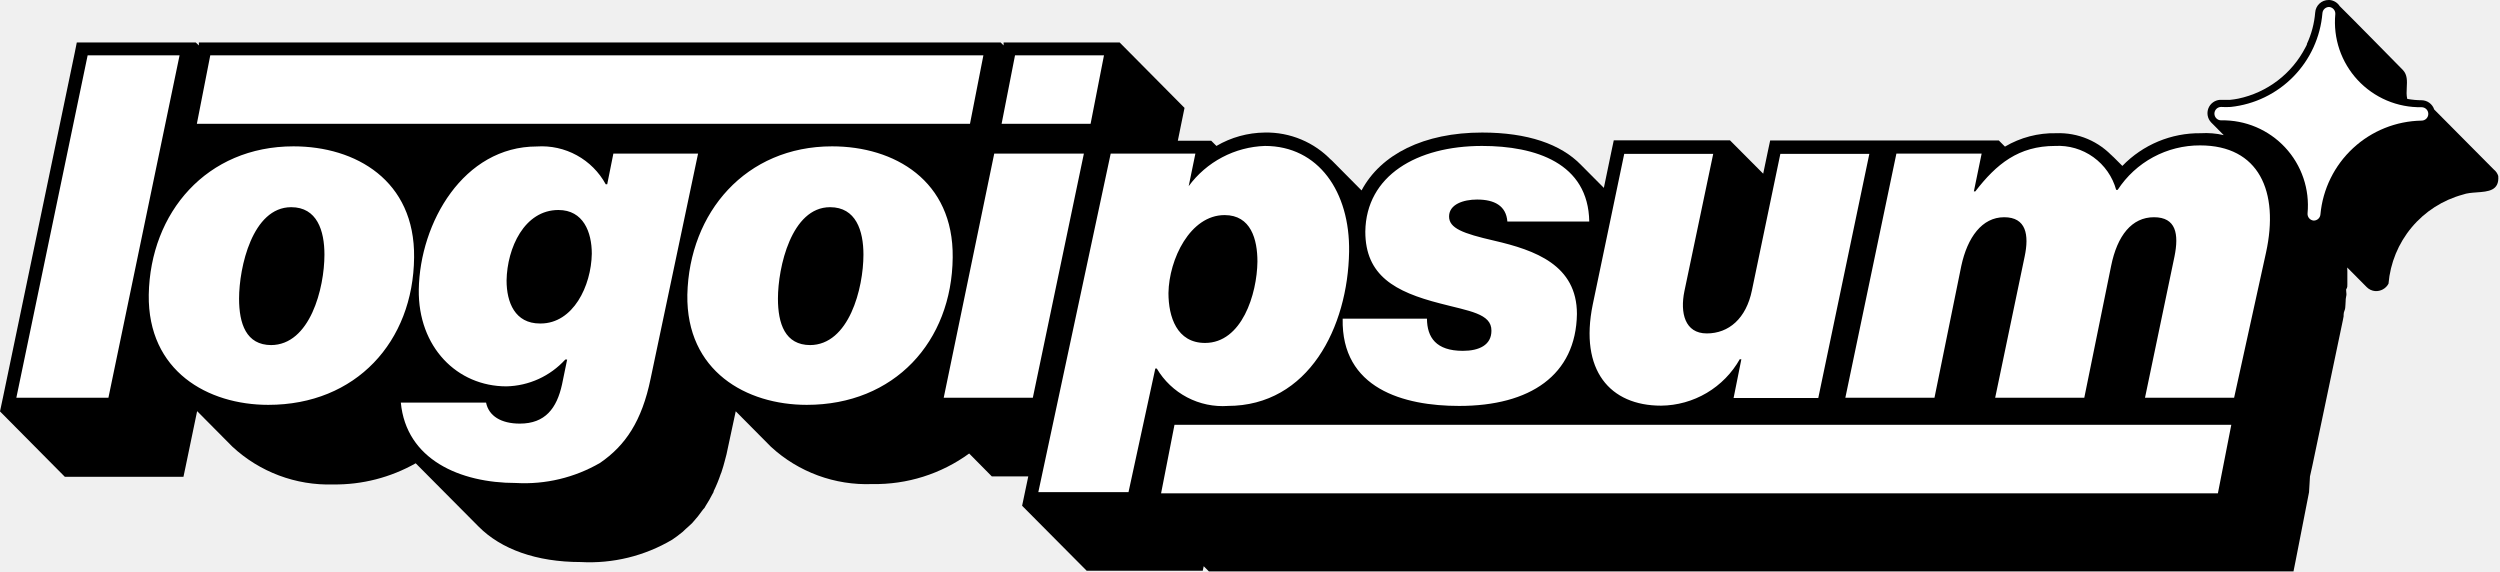
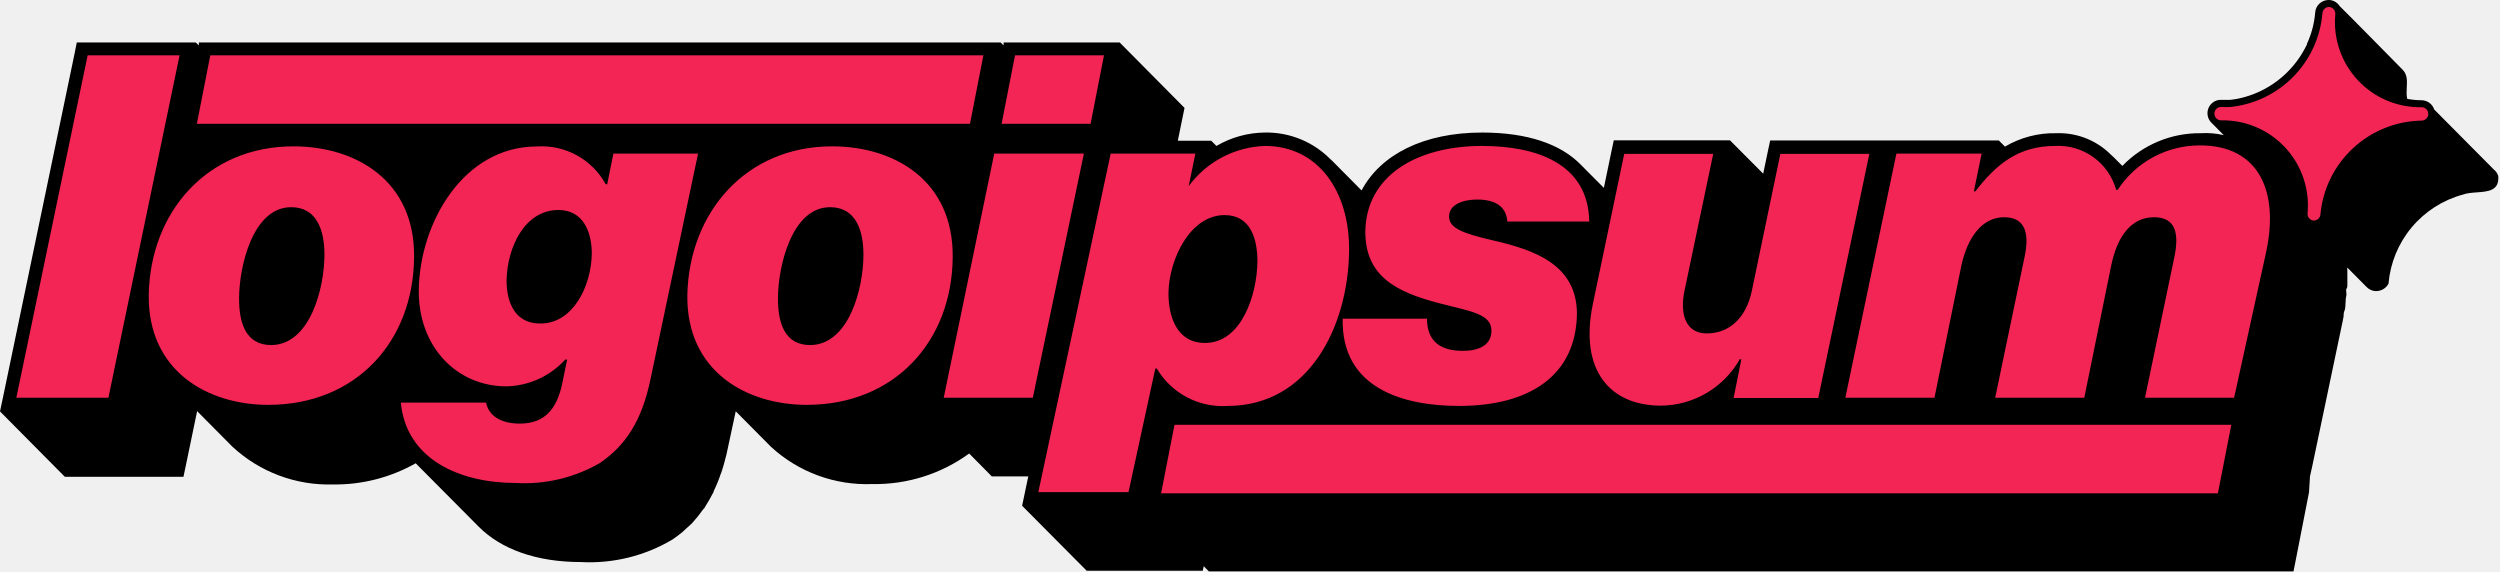
<svg xmlns="http://www.w3.org/2000/svg" id="logo-78" width="175" height="40" viewBox="0 0 175 40" fill="none">
  <path class="ccustom" d="M170.394 7.664L174.568 11.867C174.714 11.983 174.822 12.14 174.878 12.317C174.963 13.351 174.18 13.408 173.38 13.466C173.034 13.491 172.685 13.516 172.402 13.621C170.998 14.001 169.746 14.803 168.815 15.919C167.883 17.035 167.318 18.411 167.195 19.859C167.105 20.027 166.969 20.164 166.802 20.256C166.636 20.347 166.447 20.389 166.257 20.375C166.037 20.356 165.831 20.259 165.675 20.103L164.305 18.724C164.315 18.818 164.315 18.912 164.315 18.987V19.897C164.315 19.954 164.317 20.01 164.31 20.065C164.301 20.127 164.28 20.189 164.231 20.253V20.338C164.231 20.381 164.236 20.421 164.241 20.462C164.251 20.545 164.262 20.631 164.231 20.75C164.201 20.862 164.198 20.992 164.194 21.109C164.193 21.178 164.191 21.242 164.184 21.294C164.174 21.367 164.174 21.445 164.168 21.522C164.162 21.595 164.15 21.667 164.118 21.735C164.074 21.831 164.059 21.922 164.055 22.014C164.052 22.058 164.052 22.103 164.052 22.148L163.996 22.439L161.867 32.589L161.698 33.349L161.632 34.456L160.694 39.249L160.544 40H84.625L84.259 39.634L84.193 39.953H76.069L71.548 35.403L71.979 33.349H69.428L67.842 31.745C65.875 33.178 63.493 33.928 61.06 33.884C58.444 33.987 55.894 33.049 53.968 31.276L51.501 28.79L50.966 31.285C50.901 31.642 50.816 31.979 50.722 32.308L50.638 32.617L50.497 33.068C50.486 33.107 50.47 33.144 50.45 33.18C50.311 33.594 50.145 33.998 49.953 34.39C49.958 34.405 49.958 34.422 49.953 34.437C49.928 34.489 49.9 34.539 49.869 34.587C49.727 34.867 49.571 35.14 49.4 35.403C49.368 35.451 49.34 35.502 49.315 35.553L49.212 35.666C48.983 35.995 48.732 36.308 48.462 36.604C48.387 36.678 48.313 36.748 48.238 36.816C48.161 36.886 48.083 36.955 48.002 37.026L47.795 37.223C47.665 37.331 47.532 37.436 47.396 37.536C47.284 37.619 47.17 37.699 47.054 37.777C45.121 38.922 42.891 39.467 40.647 39.343C37.552 39.343 35.075 38.443 33.508 36.867L29.099 32.43C27.338 33.426 25.344 33.938 23.321 33.912C20.713 33.992 18.178 33.042 16.266 31.266L13.799 28.78L13.002 32.617L12.842 33.377H4.54L0 28.799L0.235 27.692L5.225 3.724L5.375 2.974H13.705L13.921 3.18V2.974H70.047L70.253 3.18V2.974H78.377L82.917 7.552L82.692 8.649L82.448 9.85H84.784L85.15 10.216C86.178 9.613 87.345 9.29 88.537 9.278C89.413 9.26 90.282 9.427 91.09 9.766C91.898 10.105 92.626 10.61 93.227 11.248L93.105 11.107L95.309 13.33C96.651 10.807 99.662 9.278 103.752 9.278C106.923 9.278 109.259 10.084 110.675 11.548L112.27 13.152L112.805 10.572L112.964 9.822H121.097L123.424 12.158L123.752 10.582L123.912 9.831H139.916L140.347 10.263C141.431 9.623 142.672 9.298 143.931 9.325C144.688 9.295 145.442 9.434 146.14 9.73C146.837 10.027 147.46 10.475 147.964 11.041C147.938 11.012 147.913 10.982 147.888 10.953C147.843 10.899 147.798 10.847 147.75 10.798L148.565 11.614C149.275 10.878 150.129 10.296 151.072 9.902C152.016 9.509 153.03 9.312 154.052 9.325C154.595 9.291 155.137 9.337 155.663 9.46L154.775 8.565C154.654 8.435 154.572 8.274 154.539 8.1C154.506 7.926 154.523 7.746 154.587 7.581C154.652 7.417 154.762 7.273 154.905 7.169C155.048 7.064 155.217 7.001 155.394 6.989H156.107C156.299 6.97 156.49 6.942 156.679 6.904C157.676 6.695 158.614 6.266 159.425 5.65C160.237 5.033 160.901 4.244 161.37 3.34C161.411 3.27 161.448 3.198 161.482 3.124V3.077C161.805 2.382 162.001 1.636 162.064 0.872C162.08 0.635 162.187 0.413 162.361 0.251C162.535 0.089 162.764 -0.001 163.002 2.72188e-06H163.077C163.219 0.014 163.357 0.059 163.479 0.134C163.601 0.209 163.704 0.311 163.781 0.432C164.456 1.088 168.208 4.906 168.208 4.906C168.521 5.242 168.498 5.679 168.474 6.12C168.459 6.394 168.444 6.669 168.508 6.923C168.679 6.954 168.852 6.977 169.024 6.993C169.19 7.008 169.356 7.016 169.522 7.017C169.716 7.021 169.905 7.085 170.061 7.201C170.217 7.317 170.334 7.479 170.394 7.664Z" fill="black" />
-   <path d="M42.936 10.751H48.865L45.544 26.501C44.934 29.484 43.771 31.191 42.007 32.401C40.224 33.437 38.175 33.926 36.116 33.809C32.195 33.809 28.433 32.167 28.058 28.18H34.024C34.212 29.118 35.075 29.653 36.388 29.653C38.161 29.653 38.977 28.584 39.343 26.904L39.7 25.169H39.568C39.045 25.744 38.41 26.207 37.702 26.53C36.994 26.852 36.228 27.028 35.45 27.045C31.998 27.045 29.259 24.296 29.315 20.272C29.39 15.582 32.448 10.253 37.58 10.253C38.552 10.188 39.523 10.402 40.377 10.871C41.232 11.34 41.934 12.043 42.401 12.899H42.505L42.936 10.751ZM37.842 22.645C40.122 22.645 41.388 20.019 41.426 17.758C41.426 16.248 40.835 14.7 39.09 14.7C36.707 14.7 35.497 17.355 35.46 19.634C35.46 21.173 36.051 22.645 37.795 22.645M104.4 23.152C104.4 24.156 103.536 24.559 102.401 24.559C100.525 24.559 99.897 23.621 99.887 22.308H93.987C93.884 27.204 98.255 28.415 102.139 28.415C107.101 28.415 110.319 26.266 110.385 21.979C110.385 18.555 107.467 17.514 104.597 16.848C102.392 16.341 101.426 15.976 101.435 15.141C101.445 14.306 102.43 13.968 103.396 13.968C104.606 13.968 105.431 14.4 105.516 15.507H111.248C111.182 11.416 107.495 10.216 103.743 10.216C99.184 10.216 95.628 12.289 95.572 16.21C95.572 19.296 97.655 20.431 100.797 21.238C102.814 21.773 104.418 21.942 104.4 23.152ZM148.236 13.293H148.133C147.878 12.369 147.314 11.56 146.536 11.001C145.758 10.441 144.812 10.164 143.855 10.216C141.304 10.216 139.747 11.482 138.274 13.396H138.171L138.715 10.751H132.748L129.174 27.842H135.413L137.289 18.621C137.72 16.613 138.743 15.206 140.291 15.206C141.839 15.206 142.045 16.445 141.726 17.955L139.662 27.842H145.9L147.777 18.621C148.208 16.482 149.231 15.206 150.778 15.206C152.326 15.206 152.533 16.379 152.214 17.955L150.15 27.842H156.388L158.621 17.683C159.559 13.396 158.124 10.178 154.006 10.178C152.86 10.174 151.732 10.456 150.724 11C149.716 11.544 148.861 12.332 148.236 13.293ZM1.144 27.842H7.589L12.57 3.874H6.135L1.144 27.842ZM20.544 10.244C24.897 10.244 29.052 12.627 28.987 18.021C28.93 23.921 24.916 28.34 18.78 28.34C14.559 28.34 10.338 25.994 10.413 20.628C10.516 14.869 14.475 10.244 20.544 10.244ZM18.959 24.156C21.707 24.156 22.711 20.169 22.711 17.824C22.711 16.145 22.195 14.503 20.384 14.503C17.664 14.503 16.735 18.724 16.735 20.901C16.735 22.645 17.223 24.156 18.996 24.156M14.719 3.874L13.78 8.668H67.899L68.837 3.874H14.719ZM58.246 10.244C62.598 10.244 66.754 12.627 66.689 18.021C66.632 23.921 62.608 28.34 56.473 28.34C52.251 28.34 48.03 25.994 48.114 20.628C48.246 14.869 52.204 10.244 58.246 10.244ZM56.688 24.156C59.437 24.156 60.441 20.169 60.441 17.824C60.441 16.145 59.916 14.503 58.105 14.503C55.394 14.503 54.456 18.724 54.456 20.901C54.456 22.645 54.944 24.156 56.726 24.156M71.051 3.874L70.112 8.668H76.341L77.279 3.874H71.051ZM66.06 27.842H72.298L75.872 10.751H69.597L66.06 27.842ZM85.966 28.415C84.973 28.485 83.98 28.278 83.099 27.815C82.217 27.353 81.482 26.654 80.975 25.797H80.872L78.996 34.447H72.683L77.749 10.751H83.677L83.208 13.03C83.827 12.188 84.629 11.497 85.554 11.01C86.478 10.522 87.501 10.251 88.546 10.216C92.298 10.216 94.503 13.433 94.437 17.617C94.353 22.88 91.623 28.415 85.929 28.415H85.966ZM85.722 15.056C83.311 15.056 81.829 18.143 81.792 20.516C81.792 22.167 82.373 24.006 84.353 24.006C86.932 24.006 87.992 20.591 88.02 18.311C88.02 16.764 87.57 15.056 85.722 15.056ZM121.792 25.15H121.895L121.351 27.861H127.279L130.854 10.769H124.625L122.636 20.319C122.233 22.298 121.013 23.34 119.475 23.34C117.936 23.34 117.598 21.895 117.908 20.385L119.925 10.769H113.696L111.491 21.323C110.553 25.919 112.692 28.396 116.276 28.396C117.401 28.385 118.504 28.077 119.472 27.504C120.44 26.931 121.241 26.113 121.792 25.131V25.15ZM155.253 34.531L156.191 29.737H82.214L81.276 34.531H155.253Z" fill="white" />
-   <path d="M161.96 15.441C161.899 15.436 161.839 15.419 161.784 15.391C161.728 15.363 161.679 15.325 161.639 15.277C161.599 15.23 161.569 15.176 161.55 15.117C161.531 15.058 161.524 14.996 161.529 14.934C161.607 14.099 161.508 13.256 161.238 12.462C160.968 11.668 160.533 10.939 159.961 10.324C159.39 9.71 158.695 9.223 157.923 8.895C157.15 8.568 156.317 8.407 155.478 8.424C155.354 8.424 155.235 8.375 155.147 8.287C155.059 8.199 155.009 8.079 155.009 7.955C155.009 7.831 155.059 7.711 155.147 7.623C155.235 7.535 155.354 7.486 155.478 7.486C155.703 7.5 155.929 7.5 156.154 7.486C157.82 7.308 159.372 6.556 160.543 5.357C161.715 4.159 162.431 2.589 162.57 0.919C162.58 0.802 162.633 0.692 162.72 0.612C162.807 0.532 162.921 0.487 163.039 0.488C163.101 0.493 163.161 0.509 163.216 0.538C163.271 0.566 163.32 0.604 163.36 0.651C163.401 0.698 163.431 0.753 163.45 0.812C163.469 0.871 163.476 0.933 163.471 0.994C163.393 1.829 163.492 2.671 163.761 3.465C164.031 4.258 164.465 4.986 165.035 5.601C165.606 6.215 166.299 6.702 167.07 7.031C167.842 7.359 168.674 7.52 169.512 7.505C169.636 7.505 169.756 7.554 169.844 7.642C169.932 7.73 169.981 7.849 169.981 7.974C169.981 8.098 169.932 8.217 169.844 8.305C169.756 8.393 169.636 8.443 169.512 8.443C167.73 8.472 166.021 9.159 164.714 10.371C163.407 11.583 162.593 13.235 162.43 15.009C162.42 15.127 162.367 15.237 162.28 15.317C162.193 15.397 162.079 15.441 161.96 15.441Z" fill="white" />
+   <path d="M42.936 10.751H48.865L45.544 26.501C44.934 29.484 43.771 31.191 42.007 32.401C40.224 33.437 38.175 33.926 36.116 33.809C32.195 33.809 28.433 32.167 28.058 28.18H34.024C34.212 29.118 35.075 29.653 36.388 29.653C38.161 29.653 38.977 28.584 39.343 26.904L39.7 25.169H39.568C39.045 25.744 38.41 26.207 37.702 26.53C36.994 26.852 36.228 27.028 35.45 27.045C31.998 27.045 29.259 24.296 29.315 20.272C29.39 15.582 32.448 10.253 37.58 10.253C38.552 10.188 39.523 10.402 40.377 10.871C41.232 11.34 41.934 12.043 42.401 12.899H42.505L42.936 10.751ZM37.842 22.645C40.122 22.645 41.388 20.019 41.426 17.758C41.426 16.248 40.835 14.7 39.09 14.7C36.707 14.7 35.497 17.355 35.46 19.634C35.46 21.173 36.051 22.645 37.795 22.645M104.4 23.152C104.4 24.156 103.536 24.559 102.401 24.559C100.525 24.559 99.897 23.621 99.887 22.308H93.987C93.884 27.204 98.255 28.415 102.139 28.415C107.101 28.415 110.319 26.266 110.385 21.979C110.385 18.555 107.467 17.514 104.597 16.848C102.392 16.341 101.426 15.976 101.435 15.141C101.445 14.306 102.43 13.968 103.396 13.968C104.606 13.968 105.431 14.4 105.516 15.507H111.248C111.182 11.416 107.495 10.216 103.743 10.216C99.184 10.216 95.628 12.289 95.572 16.21C95.572 19.296 97.655 20.431 100.797 21.238C102.814 21.773 104.418 21.942 104.4 23.152ZM148.236 13.293H148.133C147.878 12.369 147.314 11.56 146.536 11.001C145.758 10.441 144.812 10.164 143.855 10.216C141.304 10.216 139.747 11.482 138.274 13.396H138.171L138.715 10.751H132.748L129.174 27.842H135.413L137.289 18.621C137.72 16.613 138.743 15.206 140.291 15.206C141.839 15.206 142.045 16.445 141.726 17.955L139.662 27.842H145.9L147.777 18.621C148.208 16.482 149.231 15.206 150.778 15.206C152.326 15.206 152.533 16.379 152.214 17.955L150.15 27.842H156.388L158.621 17.683C159.559 13.396 158.124 10.178 154.006 10.178C152.86 10.174 151.732 10.456 150.724 11C149.716 11.544 148.861 12.332 148.236 13.293ZM1.144 27.842H7.589L12.57 3.874H6.135L1.144 27.842ZM20.544 10.244C24.897 10.244 29.052 12.627 28.987 18.021C28.93 23.921 24.916 28.34 18.78 28.34C14.559 28.34 10.338 25.994 10.413 20.628C10.516 14.869 14.475 10.244 20.544 10.244ZM18.959 24.156C21.707 24.156 22.711 20.169 22.711 17.824C22.711 16.145 22.195 14.503 20.384 14.503C17.664 14.503 16.735 18.724 16.735 20.901C16.735 22.645 17.223 24.156 18.996 24.156M14.719 3.874L13.78 8.668H67.899L68.837 3.874H14.719ZM58.246 10.244C62.598 10.244 66.754 12.627 66.689 18.021C66.632 23.921 62.608 28.34 56.473 28.34C52.251 28.34 48.03 25.994 48.114 20.628C48.246 14.869 52.204 10.244 58.246 10.244ZM56.688 24.156C59.437 24.156 60.441 20.169 60.441 17.824C60.441 16.145 59.916 14.503 58.105 14.503C55.394 14.503 54.456 18.724 54.456 20.901C54.456 22.645 54.944 24.156 56.726 24.156M71.051 3.874L70.112 8.668H76.341L77.279 3.874H71.051ZM66.06 27.842H72.298L75.872 10.751H69.597L66.06 27.842ZM85.966 28.415C84.973 28.485 83.98 28.278 83.099 27.815C82.217 27.353 81.482 26.654 80.975 25.797H80.872L78.996 34.447H72.683L77.749 10.751H83.677L83.208 13.03C83.827 12.188 84.629 11.497 85.554 11.01C86.478 10.522 87.501 10.251 88.546 10.216C92.298 10.216 94.503 13.433 94.437 17.617C94.353 22.88 91.623 28.415 85.929 28.415H85.966ZM85.722 15.056C83.311 15.056 81.829 18.143 81.792 20.516C81.792 22.167 82.373 24.006 84.353 24.006C86.932 24.006 87.992 20.591 88.02 18.311C88.02 16.764 87.57 15.056 85.722 15.056ZM121.792 25.15H121.895L121.351 27.861H127.279L130.854 10.769H124.625L122.636 20.319C122.233 22.298 121.013 23.34 119.475 23.34C117.936 23.34 117.598 21.895 117.908 20.385L119.925 10.769H113.696L111.491 21.323C110.553 25.919 112.692 28.396 116.276 28.396C117.401 28.385 118.504 28.077 119.472 27.504C120.44 26.931 121.241 26.113 121.792 25.131V25.15ZM155.253 34.531L156.191 29.737H82.214L81.276 34.531H155.253Z" fill="#F32555" />
+   <path d="M161.96 15.441C161.899 15.436 161.839 15.419 161.784 15.391C161.728 15.363 161.679 15.325 161.639 15.277C161.599 15.23 161.569 15.176 161.55 15.117C161.531 15.058 161.524 14.996 161.529 14.934C161.607 14.099 161.508 13.256 161.238 12.462C160.968 11.668 160.533 10.939 159.961 10.324C159.39 9.71 158.695 9.223 157.923 8.895C157.15 8.568 156.317 8.407 155.478 8.424C155.354 8.424 155.235 8.375 155.147 8.287C155.059 8.199 155.009 8.079 155.009 7.955C155.009 7.831 155.059 7.711 155.147 7.623C155.235 7.535 155.354 7.486 155.478 7.486C155.703 7.5 155.929 7.5 156.154 7.486C157.82 7.308 159.372 6.556 160.543 5.357C161.715 4.159 162.431 2.589 162.57 0.919C162.58 0.802 162.633 0.692 162.72 0.612C162.807 0.532 162.921 0.487 163.039 0.488C163.101 0.493 163.161 0.509 163.216 0.538C163.271 0.566 163.32 0.604 163.36 0.651C163.401 0.698 163.431 0.753 163.45 0.812C163.469 0.871 163.476 0.933 163.471 0.994C163.393 1.829 163.492 2.671 163.761 3.465C164.031 4.258 164.465 4.986 165.035 5.601C165.606 6.215 166.299 6.702 167.07 7.031C167.842 7.359 168.674 7.52 169.512 7.505C169.636 7.505 169.756 7.554 169.844 7.642C169.932 7.73 169.981 7.849 169.981 7.974C169.981 8.098 169.932 8.217 169.844 8.305C169.756 8.393 169.636 8.443 169.512 8.443C167.73 8.472 166.021 9.159 164.714 10.371C163.407 11.583 162.593 13.235 162.43 15.009C162.42 15.127 162.367 15.237 162.28 15.317C162.193 15.397 162.079 15.441 161.96 15.441Z" fill="#F32555" />
</svg>
